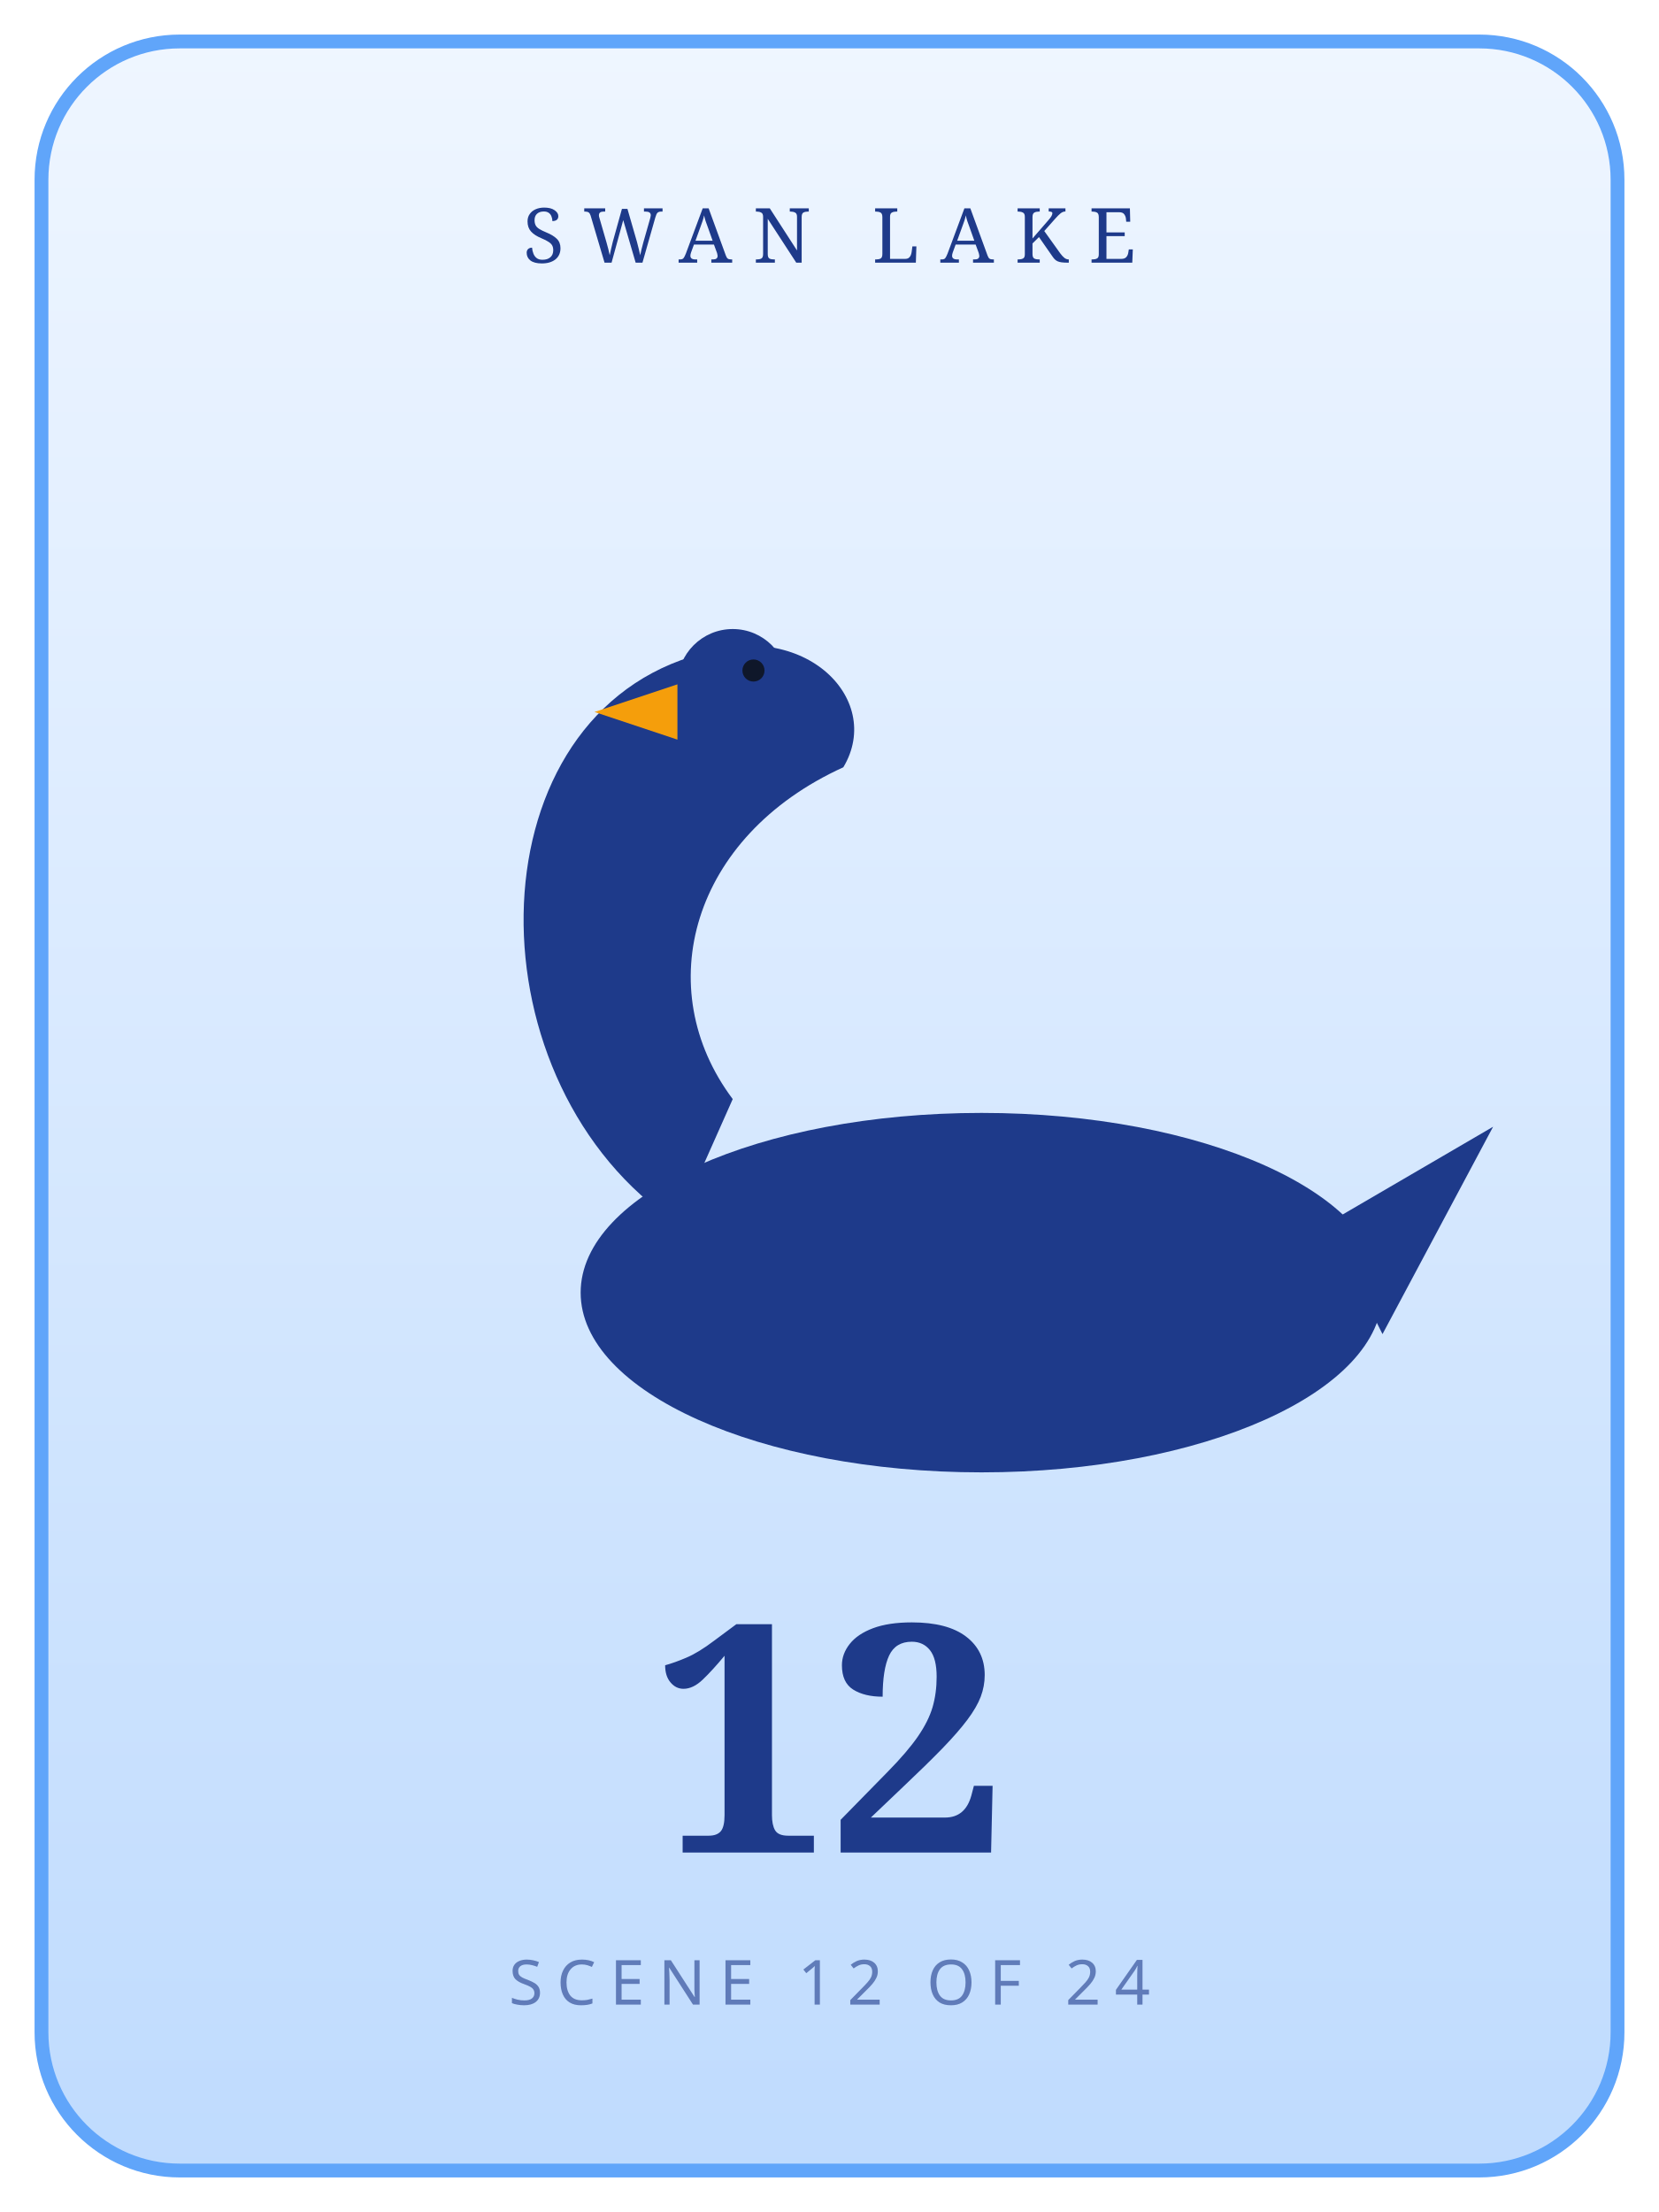
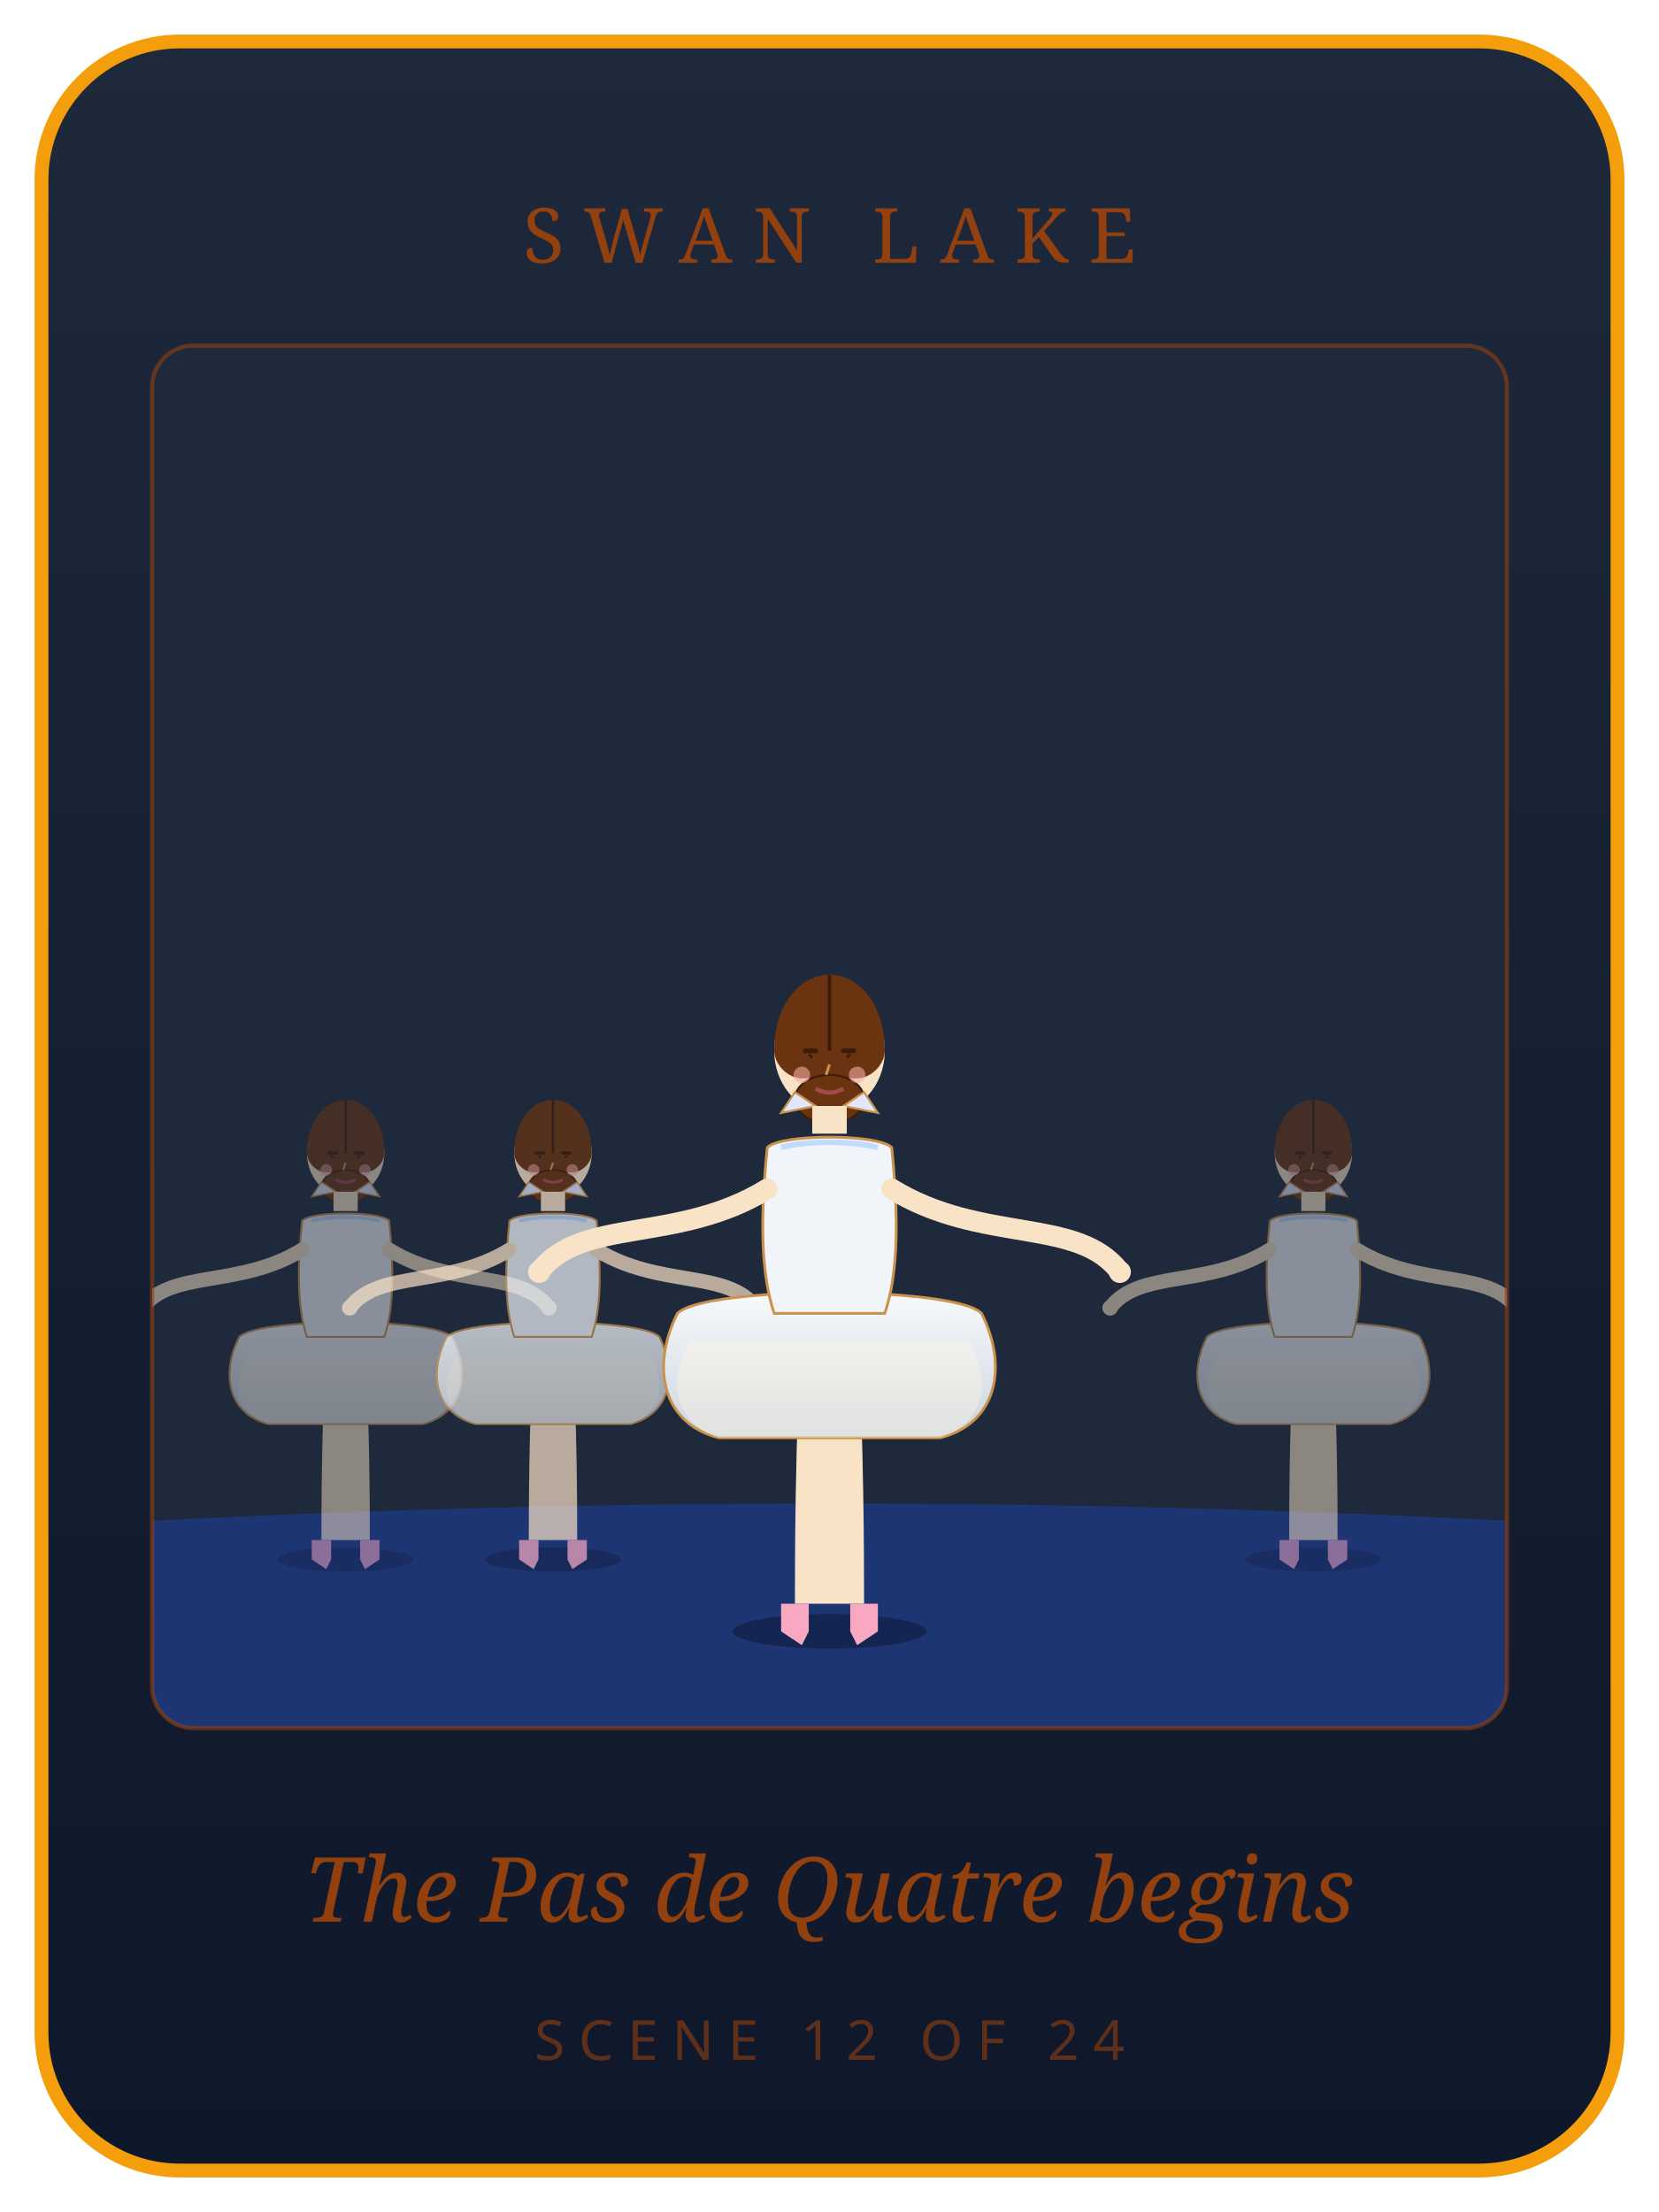
- <svg xmlns="http://www.w3.org/2000/svg" viewBox="0 0 240 320" width="240" height="320" role="img" aria-label="Swan Lake scene 12">
+ <svg xmlns="http://www.w3.org/2000/svg" viewBox="0 0 240 320" width="240" height="320" role="img" aria-label="Swan Lake scene 12 — The Pas de Quatre begins">
  <defs>
-     <linearGradient id="bg-12" x1="0" y1="0" x2="0" y2="1">
-       <stop offset="0%" stop-color="#eff6ff" />
-       <stop offset="100%" stop-color="#bfdbfe" />
+     <linearGradient id="card-bg-12" x1="0" y1="0" x2="0" y2="1">
+       <stop offset="0%" stop-color="#1e293b" />
+       <stop offset="100%" stop-color="#0f172a" />
+     </linearGradient>
+     <linearGradient id="tutu-12" x1="0" y1="0" x2="0" y2="1">
+       <stop offset="0%" stop-color="#f8fafc" />
+       <stop offset="100%" stop-color="#cbd5e1" />
    </linearGradient>
  </defs>
-   <rect x="6" y="6" width="228" height="308" rx="20" fill="url(#bg-12)" stroke="#60a5fa" stroke-width="2" />
-   <text x="120" y="38" text-anchor="middle" font-family="Georgia, serif" font-size="11" letter-spacing="3" fill="#1e3a8a">SWAN LAKE</text>
-   <g transform="translate(120 165)" fill="#1e3a8a">
-     <ellipse cx="22" cy="22" rx="58" ry="26" />
-     <path d="M72 12 L96 -2 L80 28 Z" />
-     <path d="M-22 12 C-52 -8 -52 -60 -20 -70 C-4 -76 8 -64 2 -54 C-20 -44 -26 -22 -14 -6 Z" />
-     <circle cx="-14" cy="-66" r="8" />
-     <path d="M-22 -66 L-34 -62 L-22 -58 Z" fill="#f59e0b" />
-     <circle cx="-11" cy="-68" r="1.6" fill="#0f172a" />
+   <rect x="6" y="6" width="228" height="308" rx="20" fill="url(#card-bg-12)" stroke="#f59e0b" stroke-width="2" />
+   <text x="120" y="38" text-anchor="middle" font-family="Georgia, serif" font-size="11" letter-spacing="3" fill="#92400e">SWAN LAKE</text>
+   <clipPath id="stage-12">
+     <rect x="22" y="50" width="196" height="200" rx="6" />
+   </clipPath>
+   <g clip-path="url(#stage-12)">
+     <rect x="22" y="50" width="196" height="200" fill="#1e293b" />
+     <path d="M22 220 Q120 215 218 220 L218 250 L22 250 Z" fill="#1e3a8a" opacity="0.7" />
+     <g opacity="0.5">
+       <g transform="translate(50 178) scale(0.7)">
+         <ellipse cx="0" cy="68" rx="14" ry="2.5" fill="#000" fill-opacity="0.3" />
+         <path d="M-4 24 C-5 40 -5 58 -5 64 L5 64 C5 58 5 40 4 24 Z" fill="#f9e3c7" />
+         <path d="M-7 64 L-7 68 L-4 70 L-3 68 L-3 64 Z" fill="#f9a8c1" />
+         <path d="M3 64 L3 68 L4 70 L7 68 L7 64 Z" fill="#f9a8c1" />
+         <path d="M-22 22 C-26 30 -24 38 -16 40 L16 40 C24 38 26 30 22 22 C18 18 -18 18 -22 22 Z" fill="url(#tutu-12)" stroke="#c9924d" stroke-width="0.4" />
+         <path d="M-20 26 C-24 32 -22 38 -16 40 L16 40 C22 38 24 32 20 26" fill="#fff5e1" opacity="0.4" />
+         <path d="M-9 -2 C-10 8 -10 16 -8 22 L8 22 C10 16 10 8 9 -2 C7 -4 -7 -4 -9 -2 Z" fill="#f1f5f9" stroke="#c9924d" stroke-width="0.4" />
+         <path d="M-7 -2 C-3 -3 3 -3 7 -2" stroke="#bfdbfe" stroke-width="0.8" fill="none" />
+         <path d="M-9 4 C-22 12 -36 8 -42 16" stroke="#f9e3c7" stroke-width="3" fill="none" stroke-linecap="round" />
+         <path d="M9 4 C22 12 36 8 42 16" stroke="#f9e3c7" stroke-width="3" fill="none" stroke-linecap="round" />
+         <circle cx="-42" cy="16" r="1.6" fill="#f9e3c7" />
+         <circle cx="42" cy="16" r="1.6" fill="#f9e3c7" />
+         <g transform="rotate(0)">
+           <ellipse cx="0" cy="-16" rx="8" ry="9" fill="#f9e3c7" />
+           <path d="M-8 -16 C-8 -23 -4 -27 0 -27 C4 -27 8 -23 8 -16 C8 -14 6 -12 4 -12 L-4 -12 C-6 -12 -8 -14 -8 -16 Z" fill="#6b3410" />
+           <path d="M0 -27 L0 -16" stroke="#3d1d08" stroke-width="0.5" />
+           <ellipse cx="0" cy="-9" rx="5" ry="3.5" fill="#6b3410" stroke="#3d1d08" stroke-width="0.3" />
+           <path d="M-5 -10 L-7 -7 L-2 -8 Z M5 -10 L7 -7 L2 -8 Z" fill="#e0e7ff" stroke="#c9924d" stroke-width="0.3" />
+           <path d="M-3.5 -16 L-2 -16 M2 -16 L3.5 -16" stroke="#3d1d08" stroke-width="0.7" stroke-linecap="round" />
+           <path d="M-3 -15.5 L-2.5 -15 M3 -15.5 L2.5 -15" stroke="#3d1d08" stroke-width="0.4" />
+           <path d="M0 -14 L-0.5 -12.5" stroke="#c9924d" stroke-width="0.4" fill="none" />
+           <path d="M-2 -10.5 Q0 -9.4 2 -10.5" stroke="#a44a4a" stroke-width="0.6" fill="none" />
+           <circle cx="-4" cy="-12.5" r="1.2" fill="#f4a8a8" opacity="0.6" />
+           <circle cx="4" cy="-12.5" r="1.2" fill="#f4a8a8" opacity="0.6" />
+         </g>
+         <path d="M-2.5 -4 L-2.5 -8 L2.5 -8 L2.5 -4 Z" fill="#f9e3c7" />
+       </g>
+       <g transform="translate(190 178) scale(0.7)">
+         <ellipse cx="0" cy="68" rx="14" ry="2.5" fill="#000" fill-opacity="0.3" />
+         <path d="M-4 24 C-5 40 -5 58 -5 64 L5 64 C5 58 5 40 4 24 Z" fill="#f9e3c7" />
+         <path d="M-7 64 L-7 68 L-4 70 L-3 68 L-3 64 Z" fill="#f9a8c1" />
+         <path d="M3 64 L3 68 L4 70 L7 68 L7 64 Z" fill="#f9a8c1" />
+         <path d="M-22 22 C-26 30 -24 38 -16 40 L16 40 C24 38 26 30 22 22 C18 18 -18 18 -22 22 Z" fill="url(#tutu-12)" stroke="#c9924d" stroke-width="0.4" />
+         <path d="M-20 26 C-24 32 -22 38 -16 40 L16 40 C22 38 24 32 20 26" fill="#fff5e1" opacity="0.4" />
+         <path d="M-9 -2 C-10 8 -10 16 -8 22 L8 22 C10 16 10 8 9 -2 C7 -4 -7 -4 -9 -2 Z" fill="#f1f5f9" stroke="#c9924d" stroke-width="0.4" />
+         <path d="M-7 -2 C-3 -3 3 -3 7 -2" stroke="#bfdbfe" stroke-width="0.8" fill="none" />
+         <path d="M-9 4 C-22 12 -36 8 -42 16" stroke="#f9e3c7" stroke-width="3" fill="none" stroke-linecap="round" />
+         <path d="M9 4 C22 12 36 8 42 16" stroke="#f9e3c7" stroke-width="3" fill="none" stroke-linecap="round" />
+         <circle cx="-42" cy="16" r="1.6" fill="#f9e3c7" />
+         <circle cx="42" cy="16" r="1.6" fill="#f9e3c7" />
+         <g transform="rotate(0)">
+           <ellipse cx="0" cy="-16" rx="8" ry="9" fill="#f9e3c7" />
+           <path d="M-8 -16 C-8 -23 -4 -27 0 -27 C4 -27 8 -23 8 -16 C8 -14 6 -12 4 -12 L-4 -12 C-6 -12 -8 -14 -8 -16 Z" fill="#6b3410" />
+           <path d="M0 -27 L0 -16" stroke="#3d1d08" stroke-width="0.5" />
+           <ellipse cx="0" cy="-9" rx="5" ry="3.5" fill="#6b3410" stroke="#3d1d08" stroke-width="0.3" />
+           <path d="M-5 -10 L-7 -7 L-2 -8 Z M5 -10 L7 -7 L2 -8 Z" fill="#e0e7ff" stroke="#c9924d" stroke-width="0.3" />
+           <path d="M-3.5 -16 L-2 -16 M2 -16 L3.5 -16" stroke="#3d1d08" stroke-width="0.7" stroke-linecap="round" />
+           <path d="M-3 -15.5 L-2.5 -15 M3 -15.5 L2.5 -15" stroke="#3d1d08" stroke-width="0.4" />
+           <path d="M0 -14 L-0.5 -12.5" stroke="#c9924d" stroke-width="0.4" fill="none" />
+           <path d="M-2 -10.5 Q0 -9.4 2 -10.5" stroke="#a44a4a" stroke-width="0.6" fill="none" />
+           <circle cx="-4" cy="-12.5" r="1.2" fill="#f4a8a8" opacity="0.6" />
+           <circle cx="4" cy="-12.5" r="1.2" fill="#f4a8a8" opacity="0.6" />
+         </g>
+         <path d="M-2.5 -4 L-2.5 -8 L2.5 -8 L2.5 -4 Z" fill="#f9e3c7" />
+       </g>
+     </g>
+     <g opacity="0.7">
+       <g transform="translate(80 178) scale(0.7)">
+         <ellipse cx="0" cy="68" rx="14" ry="2.5" fill="#000" fill-opacity="0.3" />
+         <path d="M-4 24 C-5 40 -5 58 -5 64 L5 64 C5 58 5 40 4 24 Z" fill="#f9e3c7" />
+         <path d="M-7 64 L-7 68 L-4 70 L-3 68 L-3 64 Z" fill="#f9a8c1" />
+         <path d="M3 64 L3 68 L4 70 L7 68 L7 64 Z" fill="#f9a8c1" />
+         <path d="M-22 22 C-26 30 -24 38 -16 40 L16 40 C24 38 26 30 22 22 C18 18 -18 18 -22 22 Z" fill="url(#tutu-12)" stroke="#c9924d" stroke-width="0.4" />
+         <path d="M-20 26 C-24 32 -22 38 -16 40 L16 40 C22 38 24 32 20 26" fill="#fff5e1" opacity="0.4" />
+         <path d="M-9 -2 C-10 8 -10 16 -8 22 L8 22 C10 16 10 8 9 -2 C7 -4 -7 -4 -9 -2 Z" fill="#f1f5f9" stroke="#c9924d" stroke-width="0.4" />
+         <path d="M-7 -2 C-3 -3 3 -3 7 -2" stroke="#bfdbfe" stroke-width="0.8" fill="none" />
+         <path d="M-9 4 C-22 12 -36 8 -42 16" stroke="#f9e3c7" stroke-width="3" fill="none" stroke-linecap="round" />
+         <path d="M9 4 C22 12 36 8 42 16" stroke="#f9e3c7" stroke-width="3" fill="none" stroke-linecap="round" />
+         <circle cx="-42" cy="16" r="1.6" fill="#f9e3c7" />
+         <circle cx="42" cy="16" r="1.6" fill="#f9e3c7" />
+         <g transform="rotate(0)">
+           <ellipse cx="0" cy="-16" rx="8" ry="9" fill="#f9e3c7" />
+           <path d="M-8 -16 C-8 -23 -4 -27 0 -27 C4 -27 8 -23 8 -16 C8 -14 6 -12 4 -12 L-4 -12 C-6 -12 -8 -14 -8 -16 Z" fill="#6b3410" />
+           <path d="M0 -27 L0 -16" stroke="#3d1d08" stroke-width="0.5" />
+           <ellipse cx="0" cy="-9" rx="5" ry="3.5" fill="#6b3410" stroke="#3d1d08" stroke-width="0.3" />
+           <path d="M-5 -10 L-7 -7 L-2 -8 Z M5 -10 L7 -7 L2 -8 Z" fill="#e0e7ff" stroke="#c9924d" stroke-width="0.3" />
+           <path d="M-3.5 -16 L-2 -16 M2 -16 L3.5 -16" stroke="#3d1d08" stroke-width="0.7" stroke-linecap="round" />
+           <path d="M-3 -15.5 L-2.5 -15 M3 -15.5 L2.5 -15" stroke="#3d1d08" stroke-width="0.4" />
+           <path d="M0 -14 L-0.5 -12.5" stroke="#c9924d" stroke-width="0.4" fill="none" />
+           <path d="M-2 -10.5 Q0 -9.4 2 -10.5" stroke="#a44a4a" stroke-width="0.6" fill="none" />
+           <circle cx="-4" cy="-12.5" r="1.2" fill="#f4a8a8" opacity="0.6" />
+           <circle cx="4" cy="-12.5" r="1.2" fill="#f4a8a8" opacity="0.6" />
+         </g>
+         <path d="M-2.5 -4 L-2.5 -8 L2.5 -8 L2.5 -4 Z" fill="#f9e3c7" />
+       </g>
+     </g>
+     <g transform="translate(120 168)">
+       <ellipse cx="0" cy="68" rx="14" ry="2.5" fill="#000" fill-opacity="0.3" />
+       <path d="M-4 24 C-5 40 -5 58 -5 64 L5 64 C5 58 5 40 4 24 Z" fill="#f9e3c7" />
+       <path d="M-7 64 L-7 68 L-4 70 L-3 68 L-3 64 Z" fill="#f9a8c1" />
+       <path d="M3 64 L3 68 L4 70 L7 68 L7 64 Z" fill="#f9a8c1" />
+       <path d="M-22 22 C-26 30 -24 38 -16 40 L16 40 C24 38 26 30 22 22 C18 18 -18 18 -22 22 Z" fill="url(#tutu-12)" stroke="#c9924d" stroke-width="0.4" />
+       <path d="M-20 26 C-24 32 -22 38 -16 40 L16 40 C22 38 24 32 20 26" fill="#fff5e1" opacity="0.4" />
+       <path d="M-9 -2 C-10 8 -10 16 -8 22 L8 22 C10 16 10 8 9 -2 C7 -4 -7 -4 -9 -2 Z" fill="#f1f5f9" stroke="#c9924d" stroke-width="0.4" />
+       <path d="M-7 -2 C-3 -3 3 -3 7 -2" stroke="#bfdbfe" stroke-width="0.8" fill="none" />
+       <path d="M-9 4 C-22 12 -36 8 -42 16" stroke="#f9e3c7" stroke-width="3" fill="none" stroke-linecap="round" />
+       <path d="M9 4 C22 12 36 8 42 16" stroke="#f9e3c7" stroke-width="3" fill="none" stroke-linecap="round" />
+       <circle cx="-42" cy="16" r="1.6" fill="#f9e3c7" />
+       <circle cx="42" cy="16" r="1.6" fill="#f9e3c7" />
+       <g transform="rotate(0)">
+         <ellipse cx="0" cy="-16" rx="8" ry="9" fill="#f9e3c7" />
+         <path d="M-8 -16 C-8 -23 -4 -27 0 -27 C4 -27 8 -23 8 -16 C8 -14 6 -12 4 -12 L-4 -12 C-6 -12 -8 -14 -8 -16 Z" fill="#6b3410" />
+         <path d="M0 -27 L0 -16" stroke="#3d1d08" stroke-width="0.5" />
+         <ellipse cx="0" cy="-9" rx="5" ry="3.5" fill="#6b3410" stroke="#3d1d08" stroke-width="0.3" />
+         <path d="M-5 -10 L-7 -7 L-2 -8 Z M5 -10 L7 -7 L2 -8 Z" fill="#e0e7ff" stroke="#c9924d" stroke-width="0.3" />
+         <path d="M-3.5 -16 L-2 -16 M2 -16 L3.5 -16" stroke="#3d1d08" stroke-width="0.7" stroke-linecap="round" />
+         <path d="M-3 -15.5 L-2.5 -15 M3 -15.5 L2.5 -15" stroke="#3d1d08" stroke-width="0.4" />
+         <path d="M0 -14 L-0.5 -12.5" stroke="#c9924d" stroke-width="0.4" fill="none" />
+         <path d="M-2 -10.5 Q0 -9.4 2 -10.5" stroke="#a44a4a" stroke-width="0.6" fill="none" />
+         <circle cx="-4" cy="-12.5" r="1.2" fill="#f4a8a8" opacity="0.6" />
+         <circle cx="4" cy="-12.5" r="1.2" fill="#f4a8a8" opacity="0.6" />
+       </g>
+       <path d="M-2.5 -4 L-2.5 -8 L2.5 -8 L2.5 -4 Z" fill="#f9e3c7" />
+     </g>
  </g>
-   <text x="120" y="268" text-anchor="middle" font-family="Georgia, serif" font-size="46" font-weight="700" fill="#1e3a8a">12</text>
-   <text x="120" y="290" text-anchor="middle" font-family="system-ui, sans-serif" font-size="9" letter-spacing="2" fill="#1e3a8a" opacity="0.6">SCENE 12 OF 24</text>
+   <rect x="22" y="50" width="196" height="200" rx="6" fill="none" stroke="#92400e" stroke-width="0.6" opacity="0.6" />
+   <text x="120" y="278" text-anchor="middle" font-family="Georgia, serif" font-size="13" font-style="italic" fill="#92400e">The Pas de Quatre begins</text>
+   <text x="120" y="298" text-anchor="middle" font-family="system-ui, sans-serif" font-size="8" letter-spacing="2" fill="#92400e" opacity="0.6">SCENE 12 OF 24</text>
</svg>
